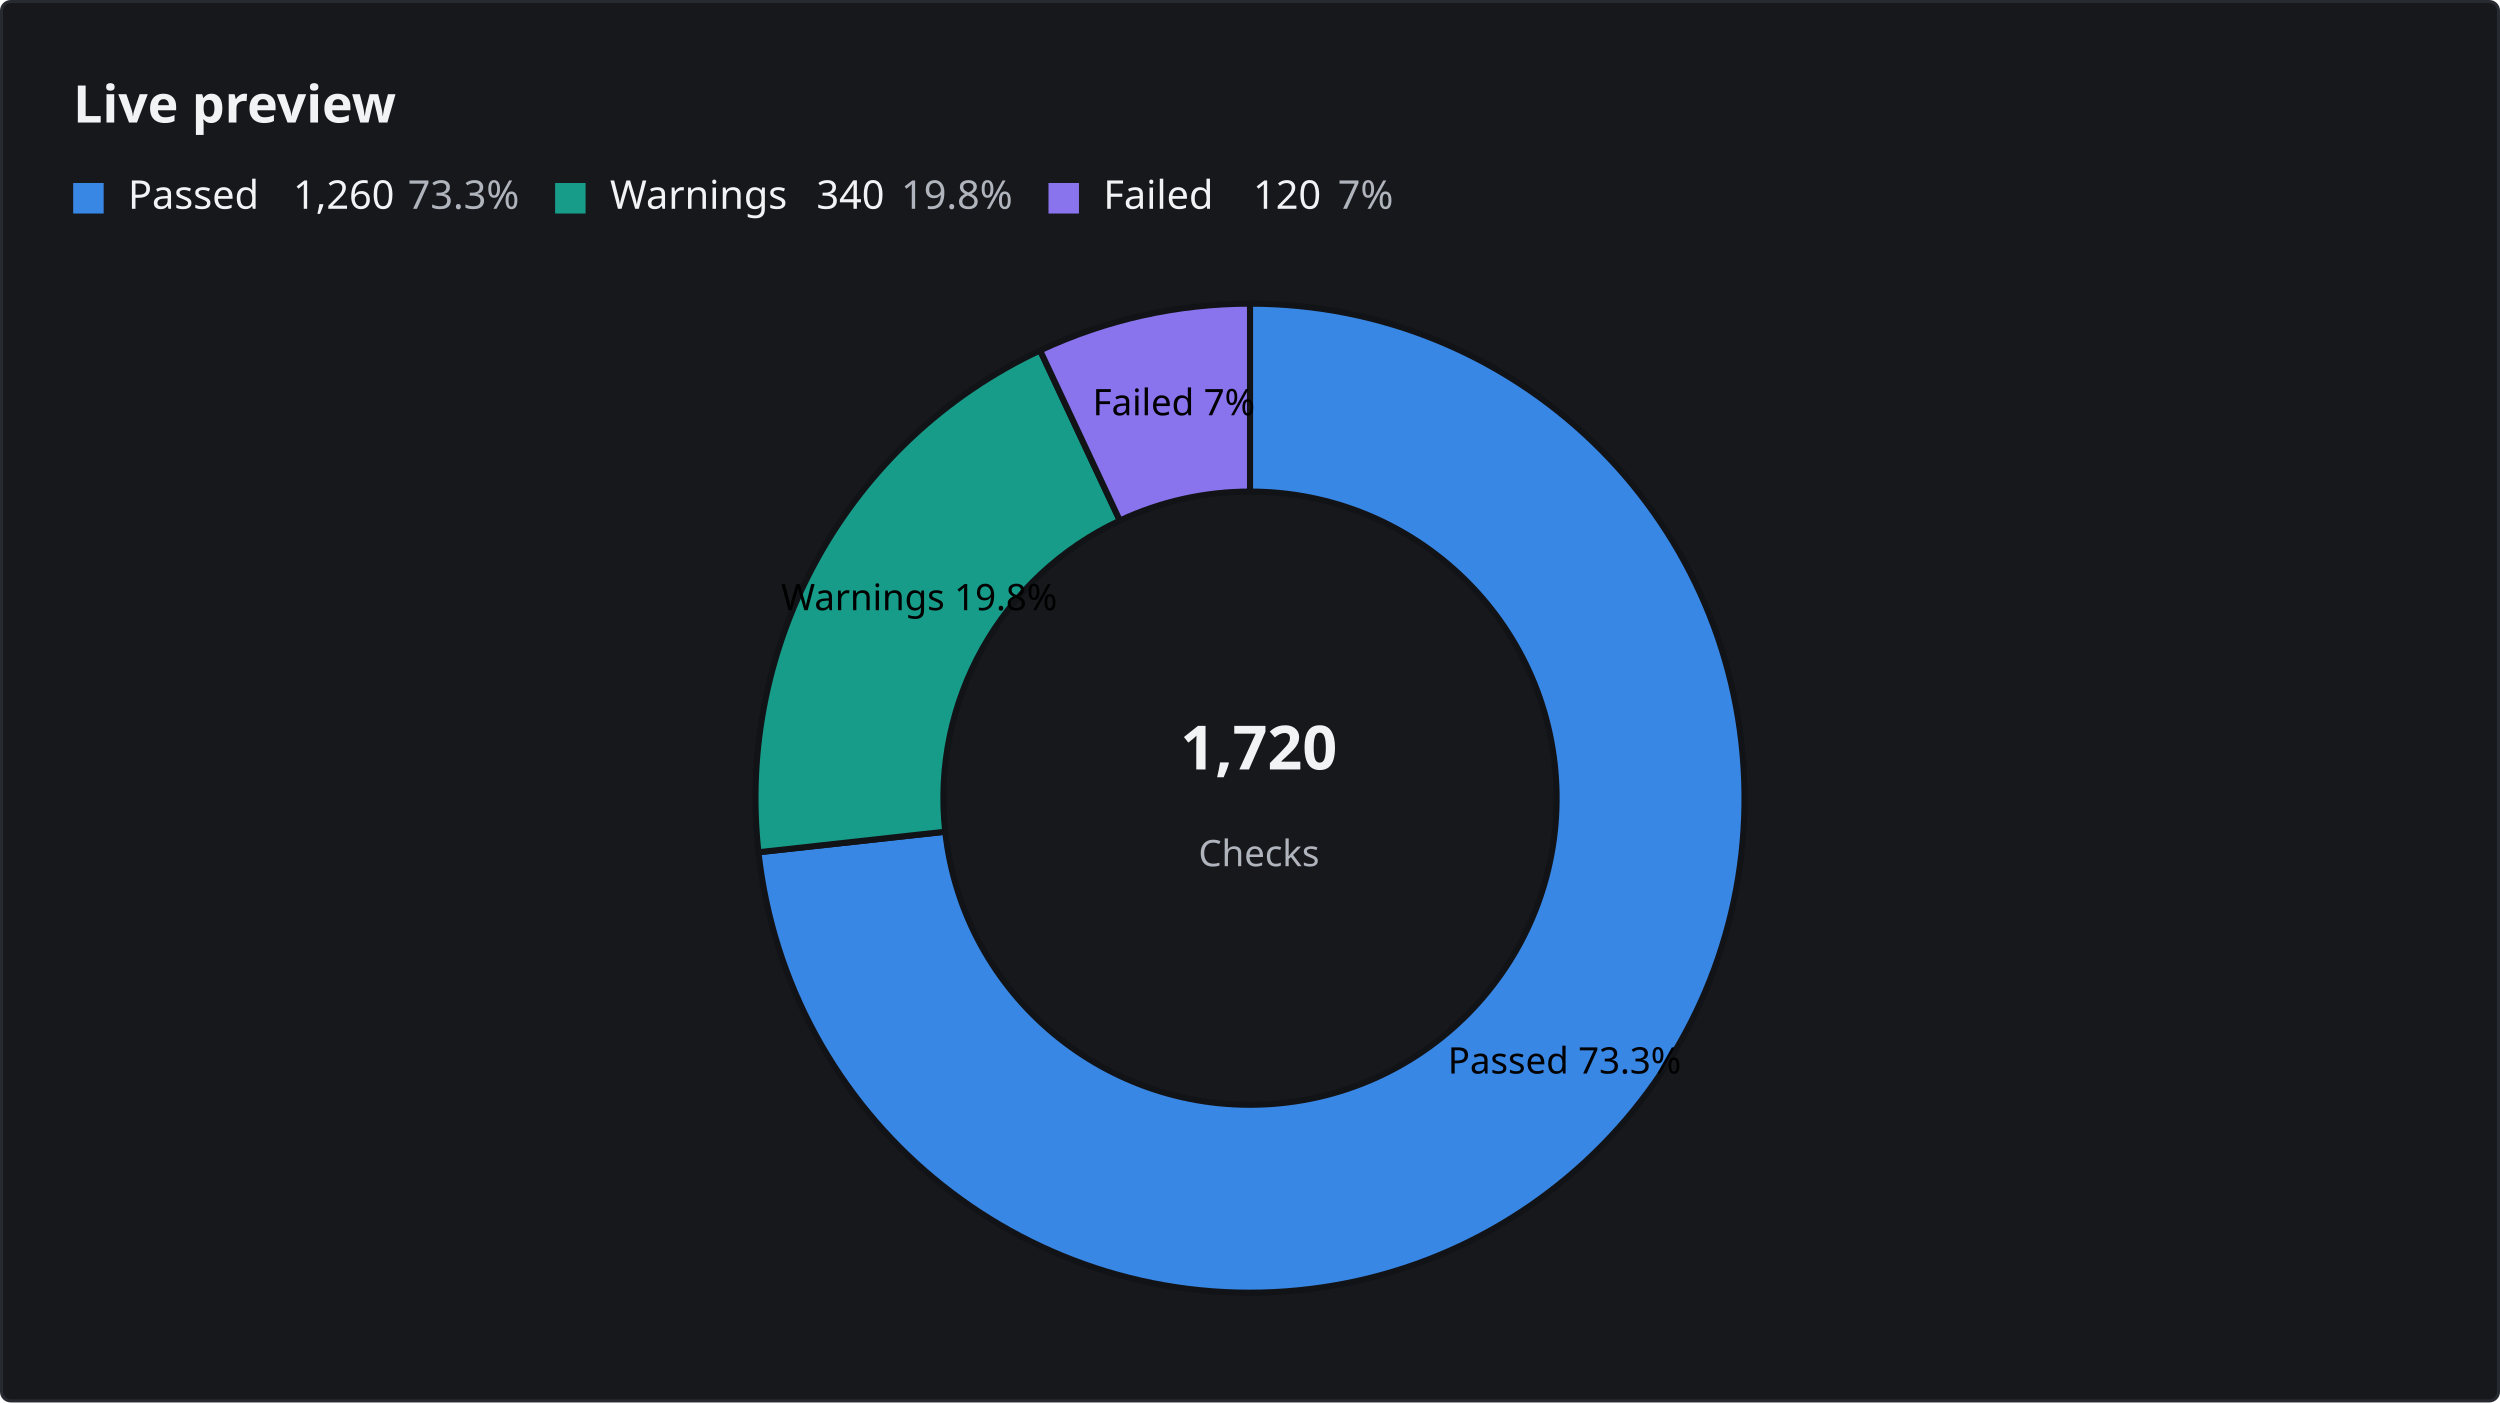
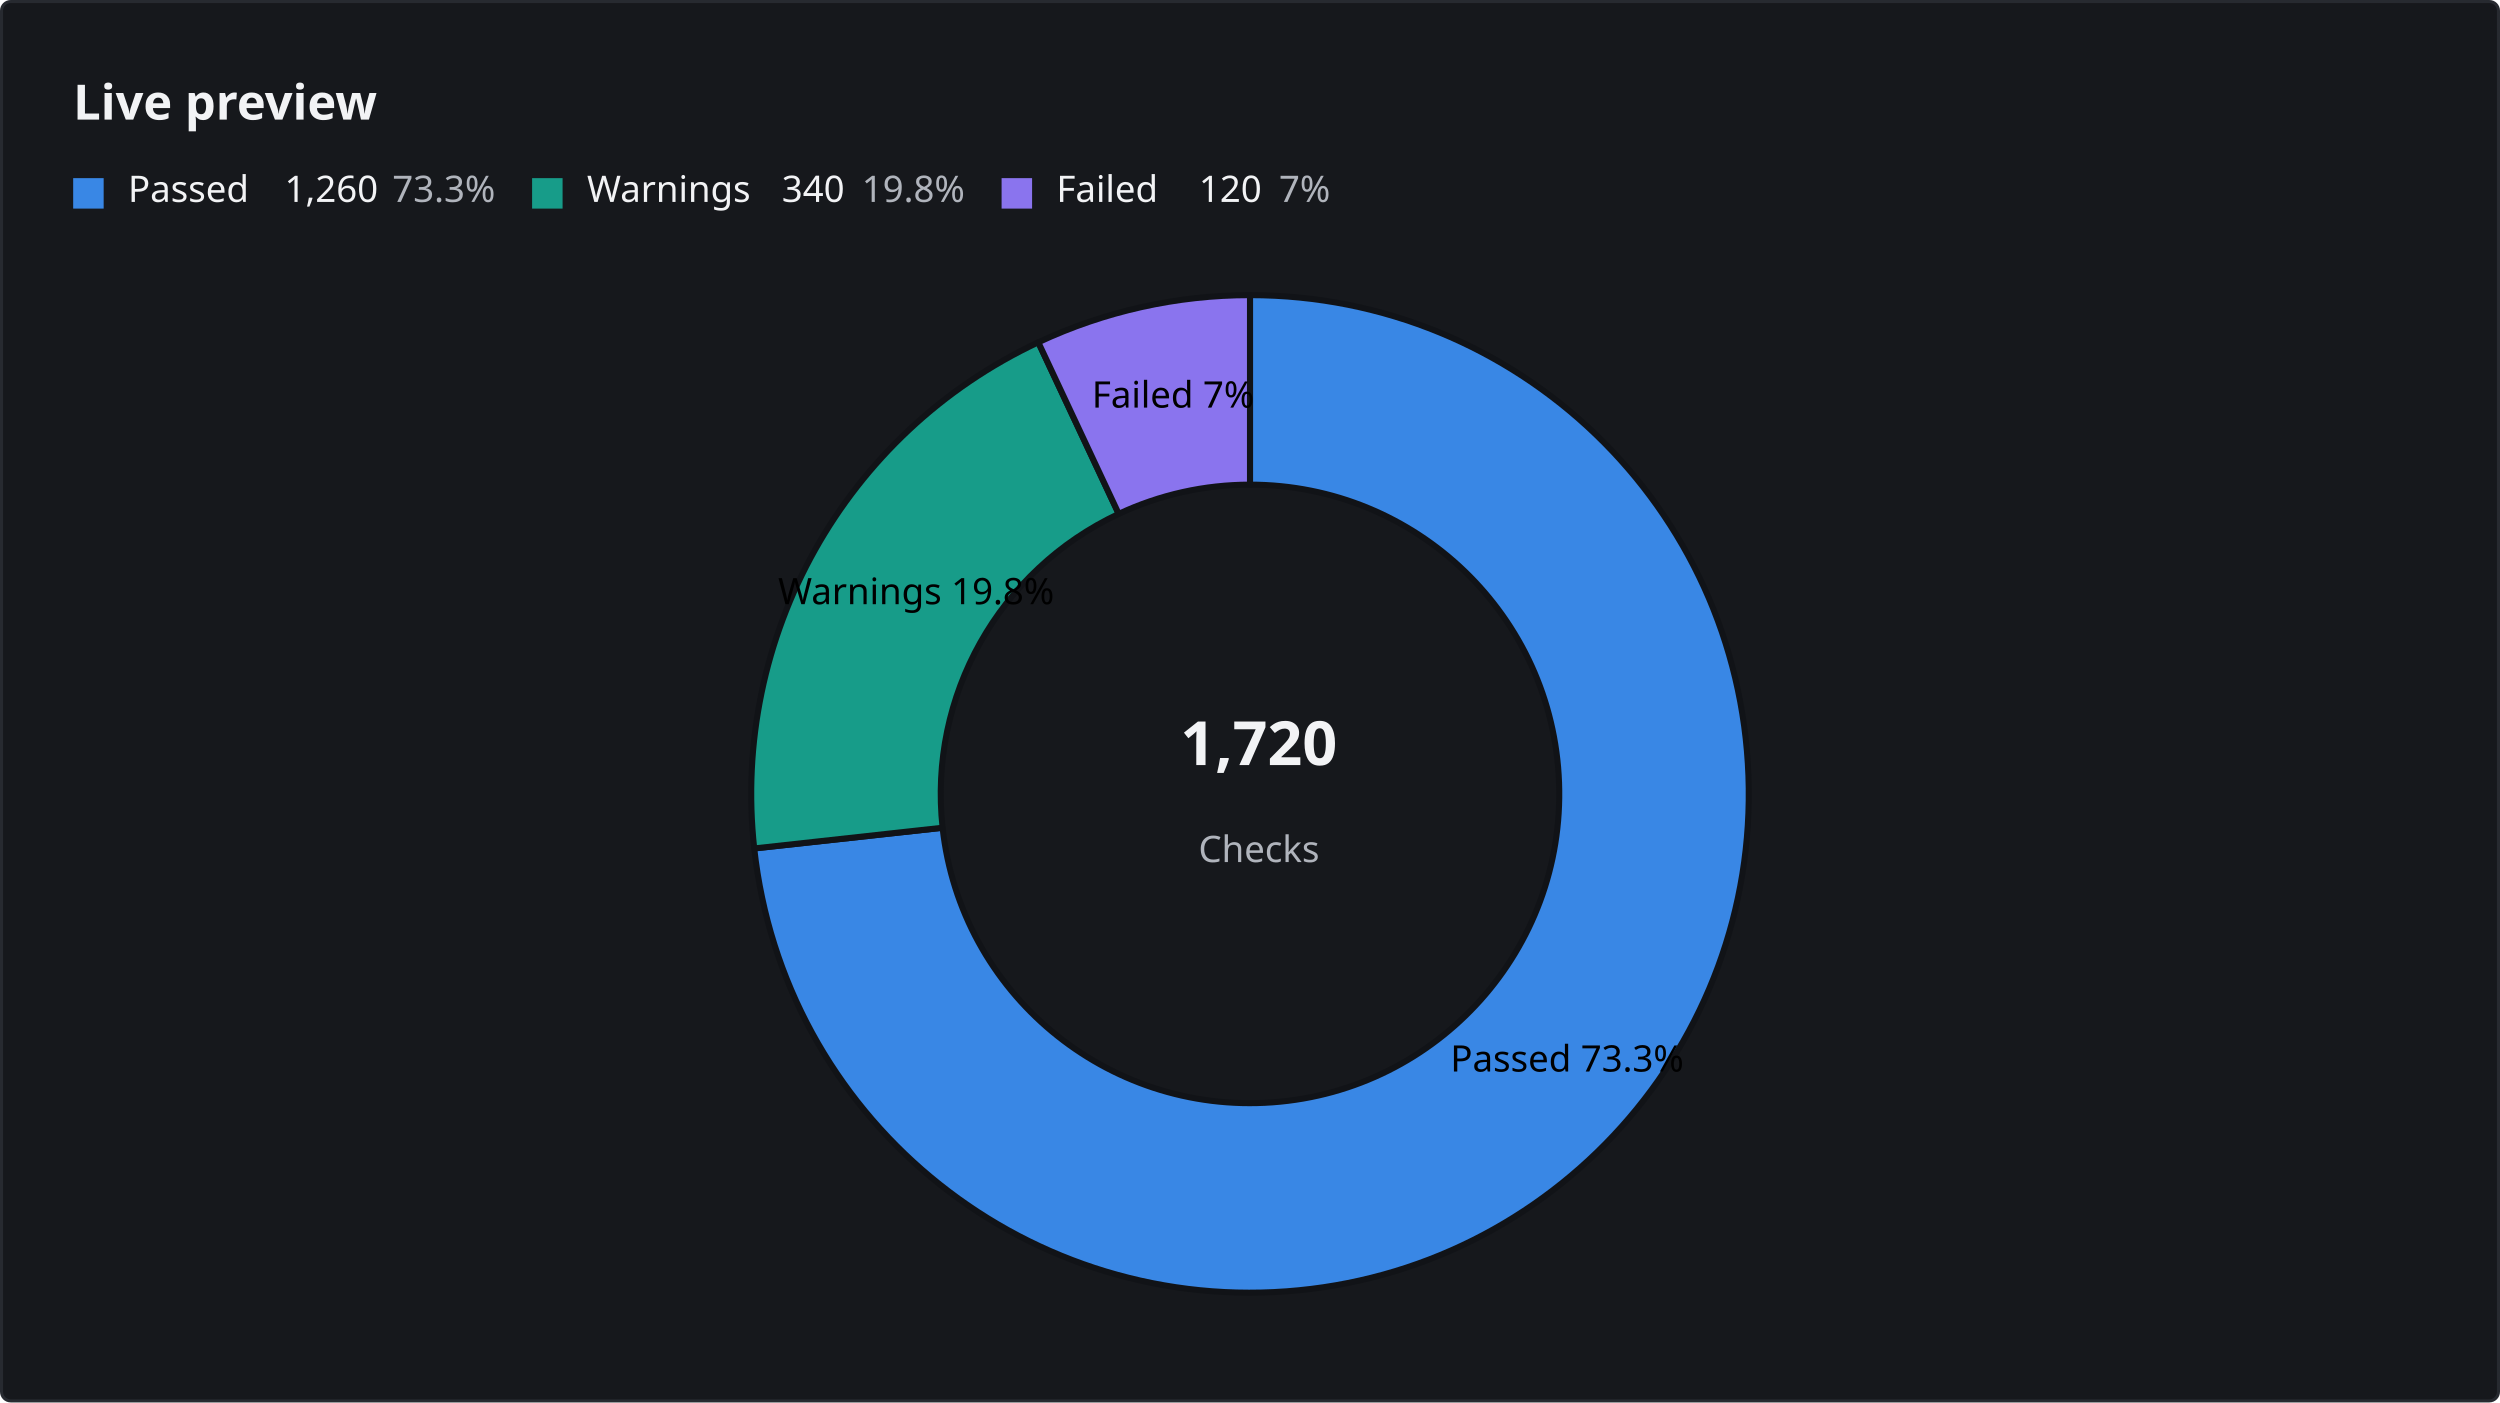
<svg xmlns="http://www.w3.org/2000/svg" width="820" height="460" viewBox="0 0 820 460" stroke-linecap="round" stroke-linejoin="round" role="img" aria-label="Live preview" aria-labelledby="cfx-pg-4-title" aria-describedby="cfx-pg-4-description">
  <defs>
    <clipPath id="cfx-pg-4-clip-1" clipPathUnits="userSpaceOnUse">
      <rect x="24" y="24" width="772" height="412" />
    </clipPath>
    <clipPath id="cfx-pg-4-clip-6" clipPathUnits="userSpaceOnUse">
-       <rect x="24" y="56.1" width="772" height="19.5" />
+       <rect x="24" y="54.8" width="772" height="18" />
    </clipPath>
    <clipPath id="cfx-pg-4-clip-8" clipPathUnits="userSpaceOnUse">
-       <rect x="24" y="60.028" width="10" height="10" />
+       <rect x="24" y="58.426" width="10" height="10" />
    </clipPath>
    <clipPath id="cfx-pg-4-clip-16" clipPathUnits="userSpaceOnUse">
-       <rect x="182.071" y="60.028" width="10" height="10" />
+       <rect x="174.527" y="58.426" width="10" height="10" />
    </clipPath>
    <clipPath id="cfx-pg-4-clip-24" clipPathUnits="userSpaceOnUse">
-       <rect x="343.9" y="60.028" width="10" height="10" />
+       <rect x="328.523" y="58.426" width="10" height="10" />
    </clipPath>
    <clipPath id="cfx-pg-4-clip-33" clipPathUnits="userSpaceOnUse">
-       <rect x="24" y="87.6" width="772" height="348.4" />
+       <rect x="24" y="84.8" width="772" height="351.2" />
    </clipPath>
  </defs>
  <rect x="0.5" y="0.5" width="819" height="459" rx="3" data-cfx-role="frame-card" fill="#16181C" stroke="#272A30" stroke-width="1" />
  <g clip-path="url(#cfx-pg-4-clip-1)">
-     <g data-cfx-role="frame-heading-source" data-cfx-authored-font-request="Carlito, sans-serif|700|normal|17|">
+     <g data-cfx-role="frame-heading-source" data-cfx-authored-font-request="Carlito, sans-serif|700|normal|16|">
      <g data-cfx-role="frame-heading">
-         <text x="24" y="40.187" font-family="Carlito, sans-serif" font-size="17" font-weight="700" font-style="normal" fill="#F2F3F5" xml:space="preserve" style="white-space:pre;font-language-override:normal;font-palette:normal">Live preview</text>
+         <text x="24" y="39.234" font-family="Carlito, sans-serif" font-size="16" font-weight="700" font-style="normal" fill="#F2F3F5" xml:space="preserve" style="white-space:pre;font-language-override:normal;font-palette:normal">Live preview</text>
      </g>
    </g>
  </g>
  <g clip-path="url(#cfx-pg-4-clip-6)">
-     <g id="cfx-pg-4-node-7" data-cfx-source-id="legend-series-0-point-0" data-cfx-role="legend-entry" aria-label="Passed: 1,260 (73.3%)" data-cfx-derived="radial-slice" data-cfx-label="Passed" data-cfx-pattern="None" data-cfx-percent="0.73255813953488369" data-cfx-pin-state-colors="false" data-cfx-point="0" data-cfx-series="0" data-cfx-series-key="cfx:auto:1" data-cfx-series-scope="local" data-cfx-source-patterns="None" data-cfx-source-points="0" data-cfx-state="None" data-cfx-value="1260">
+     <g id="cfx-pg-4-node-7" data-cfx-source-id="legend-series-0-point-0" data-cfx-role="legend-entry" data-cfx-derived="radial-slice" data-cfx-label="Passed" data-cfx-pattern="None" data-cfx-percent="0.73255813953488369" data-cfx-pin-state-colors="false" data-cfx-point="0" data-cfx-series="0" data-cfx-series-key="cfx:auto:1" data-cfx-series-scope="local" data-cfx-source-patterns="None" data-cfx-source-points="0" data-cfx-state="None" data-cfx-value="1260" data-cfx-description="Passed: 1,260 (73.3%)">
      <g clip-path="url(#cfx-pg-4-clip-8)">
-         <rect x="24" y="60.028" width="10" height="10" rx="0" data-cfx-role="legend-swatch" fill="#3987E5" stroke="none" stroke-width="1" />
+         <rect x="24" y="58.426" width="10" height="10" rx="0" data-cfx-role="legend-swatch" fill="#3987E5" stroke="none" stroke-width="1" />
      </g>
      <g data-cfx-role="legend-label">
-         <text x="42" y="68.478" font-family="Carlito, sans-serif" font-size="13" font-weight="400" font-style="normal" fill="#F2F3F5" xml:space="preserve" style="white-space:pre;font-language-override:normal;font-palette:normal">Passed</text>
+         <text x="42" y="66.226" font-family="Carlito, sans-serif" font-size="12" font-weight="400" font-style="normal" fill="#F2F3F5" xml:space="preserve" style="white-space:pre;font-language-override:normal;font-palette:normal">Passed</text>
      </g>
      <g data-cfx-role="legend-percentage">
-         <text x="133.73" y="68.478" font-family="Carlito, sans-serif" font-size="13" font-weight="400" font-style="normal" fill="#B0B4BC" xml:space="preserve" style="white-space:pre;font-language-override:normal;font-palette:normal">73.3%</text>
+         <text x="128.674" y="66.226" font-family="Carlito, sans-serif" font-size="12" font-weight="400" font-style="normal" fill="#B0B4BC" xml:space="preserve" style="white-space:pre;font-language-override:normal;font-palette:normal">73.3%</text>
      </g>
      <g data-cfx-role="legend-value">
-         <text x="96.131" y="68.478" font-family="Carlito, sans-serif" font-size="13" font-weight="400" font-style="normal" fill="#F2F3F5" xml:space="preserve" style="white-space:pre;font-language-override:normal;font-palette:normal">1,260</text>
+         <text x="93.352" y="66.226" font-family="Carlito, sans-serif" font-size="12" font-weight="400" font-style="normal" fill="#F2F3F5" xml:space="preserve" style="white-space:pre;font-language-override:normal;font-palette:normal">1,260</text>
      </g>
    </g>
-     <g id="cfx-pg-4-node-15" data-cfx-source-id="legend-series-0-point-1" data-cfx-role="legend-entry" aria-label="Warnings: 340 (19.8%)" data-cfx-derived="radial-slice" data-cfx-label="Warnings" data-cfx-pattern="None" data-cfx-percent="0.19767441860465115" data-cfx-pin-state-colors="false" data-cfx-point="1" data-cfx-series="0" data-cfx-series-key="cfx:auto:1" data-cfx-series-scope="local" data-cfx-source-patterns="None" data-cfx-source-points="1" data-cfx-state="None" data-cfx-value="340">
+     <g id="cfx-pg-4-node-15" data-cfx-source-id="legend-series-0-point-1" data-cfx-role="legend-entry" data-cfx-derived="radial-slice" data-cfx-label="Warnings" data-cfx-pattern="None" data-cfx-percent="0.19767441860465115" data-cfx-pin-state-colors="false" data-cfx-point="1" data-cfx-series="0" data-cfx-series-key="cfx:auto:1" data-cfx-series-scope="local" data-cfx-source-patterns="None" data-cfx-source-points="1" data-cfx-state="None" data-cfx-value="340" data-cfx-description="Warnings: 340 (19.8%)">
      <g clip-path="url(#cfx-pg-4-clip-16)">
-         <rect x="182.071" y="60.028" width="10" height="10" rx="0" data-cfx-role="legend-swatch" fill="#179C89" stroke="none" stroke-width="1" />
+         <rect x="174.527" y="58.426" width="10" height="10" rx="0" data-cfx-role="legend-swatch" fill="#179C89" stroke="none" stroke-width="1" />
      </g>
      <g data-cfx-role="legend-label">
-         <text x="200.071" y="68.478" font-family="Carlito, sans-serif" font-size="13" font-weight="400" font-style="normal" fill="#F2F3F5" xml:space="preserve" style="white-space:pre;font-language-override:normal;font-palette:normal">Warnings</text>
+         <text x="192.527" y="66.226" font-family="Carlito, sans-serif" font-size="12" font-weight="400" font-style="normal" fill="#F2F3F5" xml:space="preserve" style="white-space:pre;font-language-override:normal;font-palette:normal">Warnings</text>
      </g>
      <g data-cfx-role="legend-percentage">
-         <text x="295.559" y="68.478" font-family="Carlito, sans-serif" font-size="13" font-weight="400" font-style="normal" fill="#B0B4BC" xml:space="preserve" style="white-space:pre;font-language-override:normal;font-palette:normal">19.8%</text>
+         <text x="282.67" y="66.226" font-family="Carlito, sans-serif" font-size="12" font-weight="400" font-style="normal" fill="#B0B4BC" xml:space="preserve" style="white-space:pre;font-language-override:normal;font-palette:normal">19.8%</text>
      </g>
      <g data-cfx-role="legend-value">
-         <text x="267.792" y="68.478" font-family="Carlito, sans-serif" font-size="13" font-weight="400" font-style="normal" fill="#F2F3F5" xml:space="preserve" style="white-space:pre;font-language-override:normal;font-palette:normal">340</text>
+         <text x="256.424" y="66.226" font-family="Carlito, sans-serif" font-size="12" font-weight="400" font-style="normal" fill="#F2F3F5" xml:space="preserve" style="white-space:pre;font-language-override:normal;font-palette:normal">340</text>
      </g>
    </g>
-     <g id="cfx-pg-4-node-23" data-cfx-source-id="legend-series-0-point-2" data-cfx-role="legend-entry" aria-label="Failed: 120 (7%)" data-cfx-derived="radial-slice" data-cfx-label="Failed" data-cfx-pattern="None" data-cfx-percent="0.069767441860465115" data-cfx-pin-state-colors="false" data-cfx-point="2" data-cfx-series="0" data-cfx-series-key="cfx:auto:1" data-cfx-series-scope="local" data-cfx-source-patterns="None" data-cfx-source-points="2" data-cfx-state="None" data-cfx-value="120">
+     <g id="cfx-pg-4-node-23" data-cfx-source-id="legend-series-0-point-2" data-cfx-role="legend-entry" data-cfx-derived="radial-slice" data-cfx-label="Failed" data-cfx-pattern="None" data-cfx-percent="0.069767441860465115" data-cfx-pin-state-colors="false" data-cfx-point="2" data-cfx-series="0" data-cfx-series-key="cfx:auto:1" data-cfx-series-scope="local" data-cfx-source-patterns="None" data-cfx-source-points="2" data-cfx-state="None" data-cfx-value="120" data-cfx-description="Failed: 120 (7%)">
      <g clip-path="url(#cfx-pg-4-clip-24)">
-         <rect x="343.9" y="60.028" width="10" height="10" rx="0" data-cfx-role="legend-swatch" fill="#8A74EE" stroke="none" stroke-width="1" />
+         <rect x="328.523" y="58.426" width="10" height="10" rx="0" data-cfx-role="legend-swatch" fill="#8A74EE" stroke="none" stroke-width="1" />
      </g>
      <g data-cfx-role="legend-label">
-         <text x="361.9" y="68.478" font-family="Carlito, sans-serif" font-size="13" font-weight="400" font-style="normal" fill="#F2F3F5" xml:space="preserve" style="white-space:pre;font-language-override:normal;font-palette:normal">Failed</text>
+         <text x="346.523" y="66.226" font-family="Carlito, sans-serif" font-size="12" font-weight="400" font-style="normal" fill="#F2F3F5" xml:space="preserve" style="white-space:pre;font-language-override:normal;font-palette:normal">Failed</text>
      </g>
      <g data-cfx-role="legend-percentage">
-         <text x="438.783" y="68.478" font-family="Carlito, sans-serif" font-size="13" font-weight="400" font-style="normal" fill="#B0B4BC" xml:space="preserve" style="white-space:pre;font-language-override:normal;font-palette:normal">7%</text>
+         <text x="419.492" y="66.226" font-family="Carlito, sans-serif" font-size="12" font-weight="400" font-style="normal" fill="#B0B4BC" xml:space="preserve" style="white-space:pre;font-language-override:normal;font-palette:normal">7%</text>
      </g>
      <g data-cfx-role="legend-value">
-         <text x="411.017" y="68.478" font-family="Carlito, sans-serif" font-size="13" font-weight="400" font-style="normal" fill="#F2F3F5" xml:space="preserve" style="white-space:pre;font-language-override:normal;font-palette:normal">120</text>
+         <text x="393.246" y="66.226" font-family="Carlito, sans-serif" font-size="12" font-weight="400" font-style="normal" fill="#F2F3F5" xml:space="preserve" style="white-space:pre;font-language-override:normal;font-palette:normal">120</text>
      </g>
    </g>
  </g>
  <g data-cfx-role="coordinate-system" data-cfx-coordinate-system="polar">
    <g clip-path="url(#cfx-pg-4-clip-33)">
      <g data-cfx-role="radial-point" data-cfx-derived="radial-slice" data-cfx-full-label="Passed 73.3%" data-cfx-label="Passed" data-cfx-pattern="None" data-cfx-percent="0.73255813953488369" data-cfx-pin-state-colors="false" data-cfx-point="0" data-cfx-series="0" data-cfx-series-key="cfx:auto:1" data-cfx-series-scope="local" data-cfx-source-patterns="None" data-cfx-source-points="0" data-cfx-value="1260">
-         <path d="M 410 99.6 A 162.2 162.2 0 1 1 248.773 279.54 L 310.039 272.799 A 100.564 100.564 0 1 0 410 161.236 Z" id="cfx-pg-4-node-35" data-cfx-source-id="series-0-point-0" data-cfx-role="donut-slice" fill="#3987E5" stroke="#111317" stroke-width="2" fill-rule="evenodd" />
+         <path d="M 410 96.8 A 163.6 163.6 0 1 1 247.381 278.293 L 309.176 271.494 A 101.432 101.432 0 1 0 410 158.968 Z" id="cfx-pg-4-node-35" data-cfx-source-id="series-0-point-0" data-cfx-role="donut-slice" fill="#3987E5" stroke="#111317" stroke-width="2" fill-rule="evenodd" />
      </g>
      <g id="cfx-pg-4-node-37" data-cfx-source-id="series-0-point-0-label-source" data-cfx-role="radial-data-label-source" data-cfx-full-label="Passed 73.3%" data-cfx-label-decoration="true" data-cfx-label-for="series-0-point-0">
        <g data-cfx-role="data-label">
-           <text x="474.891" y="352.11" font-family="Carlito, sans-serif" font-size="12" font-weight="400" font-style="normal" fill="#000000" xml:space="preserve" style="white-space:pre;font-language-override:normal;font-palette:normal">Passed 73.3%</text>
+           <text x="475.735" y="351.467" font-family="Carlito, sans-serif" font-size="12" font-weight="400" font-style="normal" fill="#000000" xml:space="preserve" style="white-space:pre;font-language-override:normal;font-palette:normal">Passed 73.3%</text>
        </g>
      </g>
      <g data-cfx-role="radial-point" data-cfx-derived="radial-slice" data-cfx-full-label="Warnings 19.8%" data-cfx-label="Warnings" data-cfx-pattern="None" data-cfx-percent="0.19767441860465115" data-cfx-pin-state-colors="false" data-cfx-point="1" data-cfx-series="0" data-cfx-series-key="cfx:auto:1" data-cfx-series-scope="local" data-cfx-source-patterns="None" data-cfx-source-points="1" data-cfx-value="340">
-         <path d="M 248.773 279.54 A 162.2 162.2 0 0 1 341.153 114.936 L 367.315 170.745 A 100.564 100.564 0 0 0 310.039 272.799 Z" id="cfx-pg-4-node-41" data-cfx-source-id="series-0-point-1" data-cfx-role="donut-slice" fill="#179C89" stroke="#111317" stroke-width="2" fill-rule="evenodd" />
+         <path d="M 247.381 278.293 A 163.6 163.6 0 0 1 340.559 112.269 L 366.947 168.559 A 101.432 101.432 0 0 0 309.176 271.494 Z" id="cfx-pg-4-node-41" data-cfx-source-id="series-0-point-1" data-cfx-role="donut-slice" fill="#179C89" stroke="#111317" stroke-width="2" fill-rule="evenodd" />
      </g>
      <g id="cfx-pg-4-node-43" data-cfx-source-id="series-0-point-1-label-source" data-cfx-role="radial-data-label-source" data-cfx-full-label="Warnings 19.8%" data-cfx-label-decoration="true" data-cfx-label-for="series-0-point-1">
        <g data-cfx-role="data-label">
-           <text x="256.197" y="200.136" font-family="Carlito, sans-serif" font-size="12" font-weight="400" font-style="normal" fill="#000000" xml:space="preserve" style="white-space:pre;font-language-override:normal;font-palette:normal">Warnings 19.8%</text>
+           <text x="255.208" y="198.181" font-family="Carlito, sans-serif" font-size="12" font-weight="400" font-style="normal" fill="#000000" xml:space="preserve" style="white-space:pre;font-language-override:normal;font-palette:normal">Warnings 19.8%</text>
        </g>
      </g>
      <g data-cfx-role="radial-point" data-cfx-derived="radial-slice" data-cfx-full-label="Failed 7%" data-cfx-label="Failed" data-cfx-pattern="None" data-cfx-percent="0.069767441860465115" data-cfx-pin-state-colors="false" data-cfx-point="2" data-cfx-series="0" data-cfx-series-key="cfx:auto:1" data-cfx-series-scope="local" data-cfx-source-patterns="None" data-cfx-source-points="2" data-cfx-value="120">
-         <path d="M 341.153 114.936 A 162.2 162.2 0 0 1 410 99.6 L 410 161.236 A 100.564 100.564 0 0 0 367.315 170.745 Z" id="cfx-pg-4-node-47" data-cfx-source-id="series-0-point-2" data-cfx-role="donut-slice" fill="#8A74EE" stroke="#111317" stroke-width="2" fill-rule="evenodd" />
+         <path d="M 340.559 112.269 A 163.6 163.6 0 0 1 410 96.8 L 410 158.968 A 101.432 101.432 0 0 0 366.947 168.559 Z" id="cfx-pg-4-node-47" data-cfx-source-id="series-0-point-2" data-cfx-role="donut-slice" fill="#8A74EE" stroke="#111317" stroke-width="2" fill-rule="evenodd" />
      </g>
      <g id="cfx-pg-4-node-49" data-cfx-source-id="series-0-point-2-label-source" data-cfx-role="radial-data-label-source" data-cfx-full-label="Failed 7%" data-cfx-label-decoration="true" data-cfx-label-for="series-0-point-2">
        <g data-cfx-role="data-label">
-           <text x="358.386" y="136.198" font-family="Carlito, sans-serif" font-size="12" font-weight="400" font-style="normal" fill="#000000" xml:space="preserve" style="white-space:pre;font-language-override:normal;font-palette:normal">Failed 7%</text>
+           <text x="358.139" y="133.691" font-family="Carlito, sans-serif" font-size="12" font-weight="400" font-style="normal" fill="#000000" xml:space="preserve" style="white-space:pre;font-language-override:normal;font-palette:normal">Failed 7%</text>
        </g>
      </g>
-       <g id="cfx-pg-4-node-52" data-cfx-source-id="series-0-center" data-cfx-role="donut-center" aria-label="1,720&#10;Checks" data-cfx-center-caption="Checks" data-cfx-center-value="1,720">
+       <g id="cfx-pg-4-node-52" data-cfx-source-id="series-0-center" data-cfx-role="donut-center" data-cfx-center-caption="Checks" data-cfx-center-value="1,720" data-cfx-description="1,720&#10;Checks">
        <g data-cfx-role="donut-total-label">
-           <text x="387.148" y="252.377" font-family="Carlito, sans-serif" font-size="20" font-weight="700" font-style="normal" fill="#F2F3F5" xml:space="preserve" style="white-space:pre;font-language-override:normal;font-palette:normal">1,720</text>
+           <text x="387.148" y="250.934" font-family="Carlito, sans-serif" font-size="20" font-weight="700" font-style="normal" fill="#F2F3F5" xml:space="preserve" style="white-space:pre;font-language-override:normal;font-palette:normal">1,720</text>
        </g>
        <g data-cfx-role="donut-title">
-           <text x="393.107" y="284.113" font-family="Carlito, sans-serif" font-size="12" font-weight="400" font-style="normal" fill="#B0B4BC" xml:space="preserve" style="white-space:pre;font-language-override:normal;font-palette:normal">Checks</text>
+           <text x="393.107" y="282.757" font-family="Carlito, sans-serif" font-size="12" font-weight="400" font-style="normal" fill="#B0B4BC" xml:space="preserve" style="white-space:pre;font-language-override:normal;font-palette:normal">Checks</text>
        </g>
      </g>
    </g>
  </g>
</svg>
